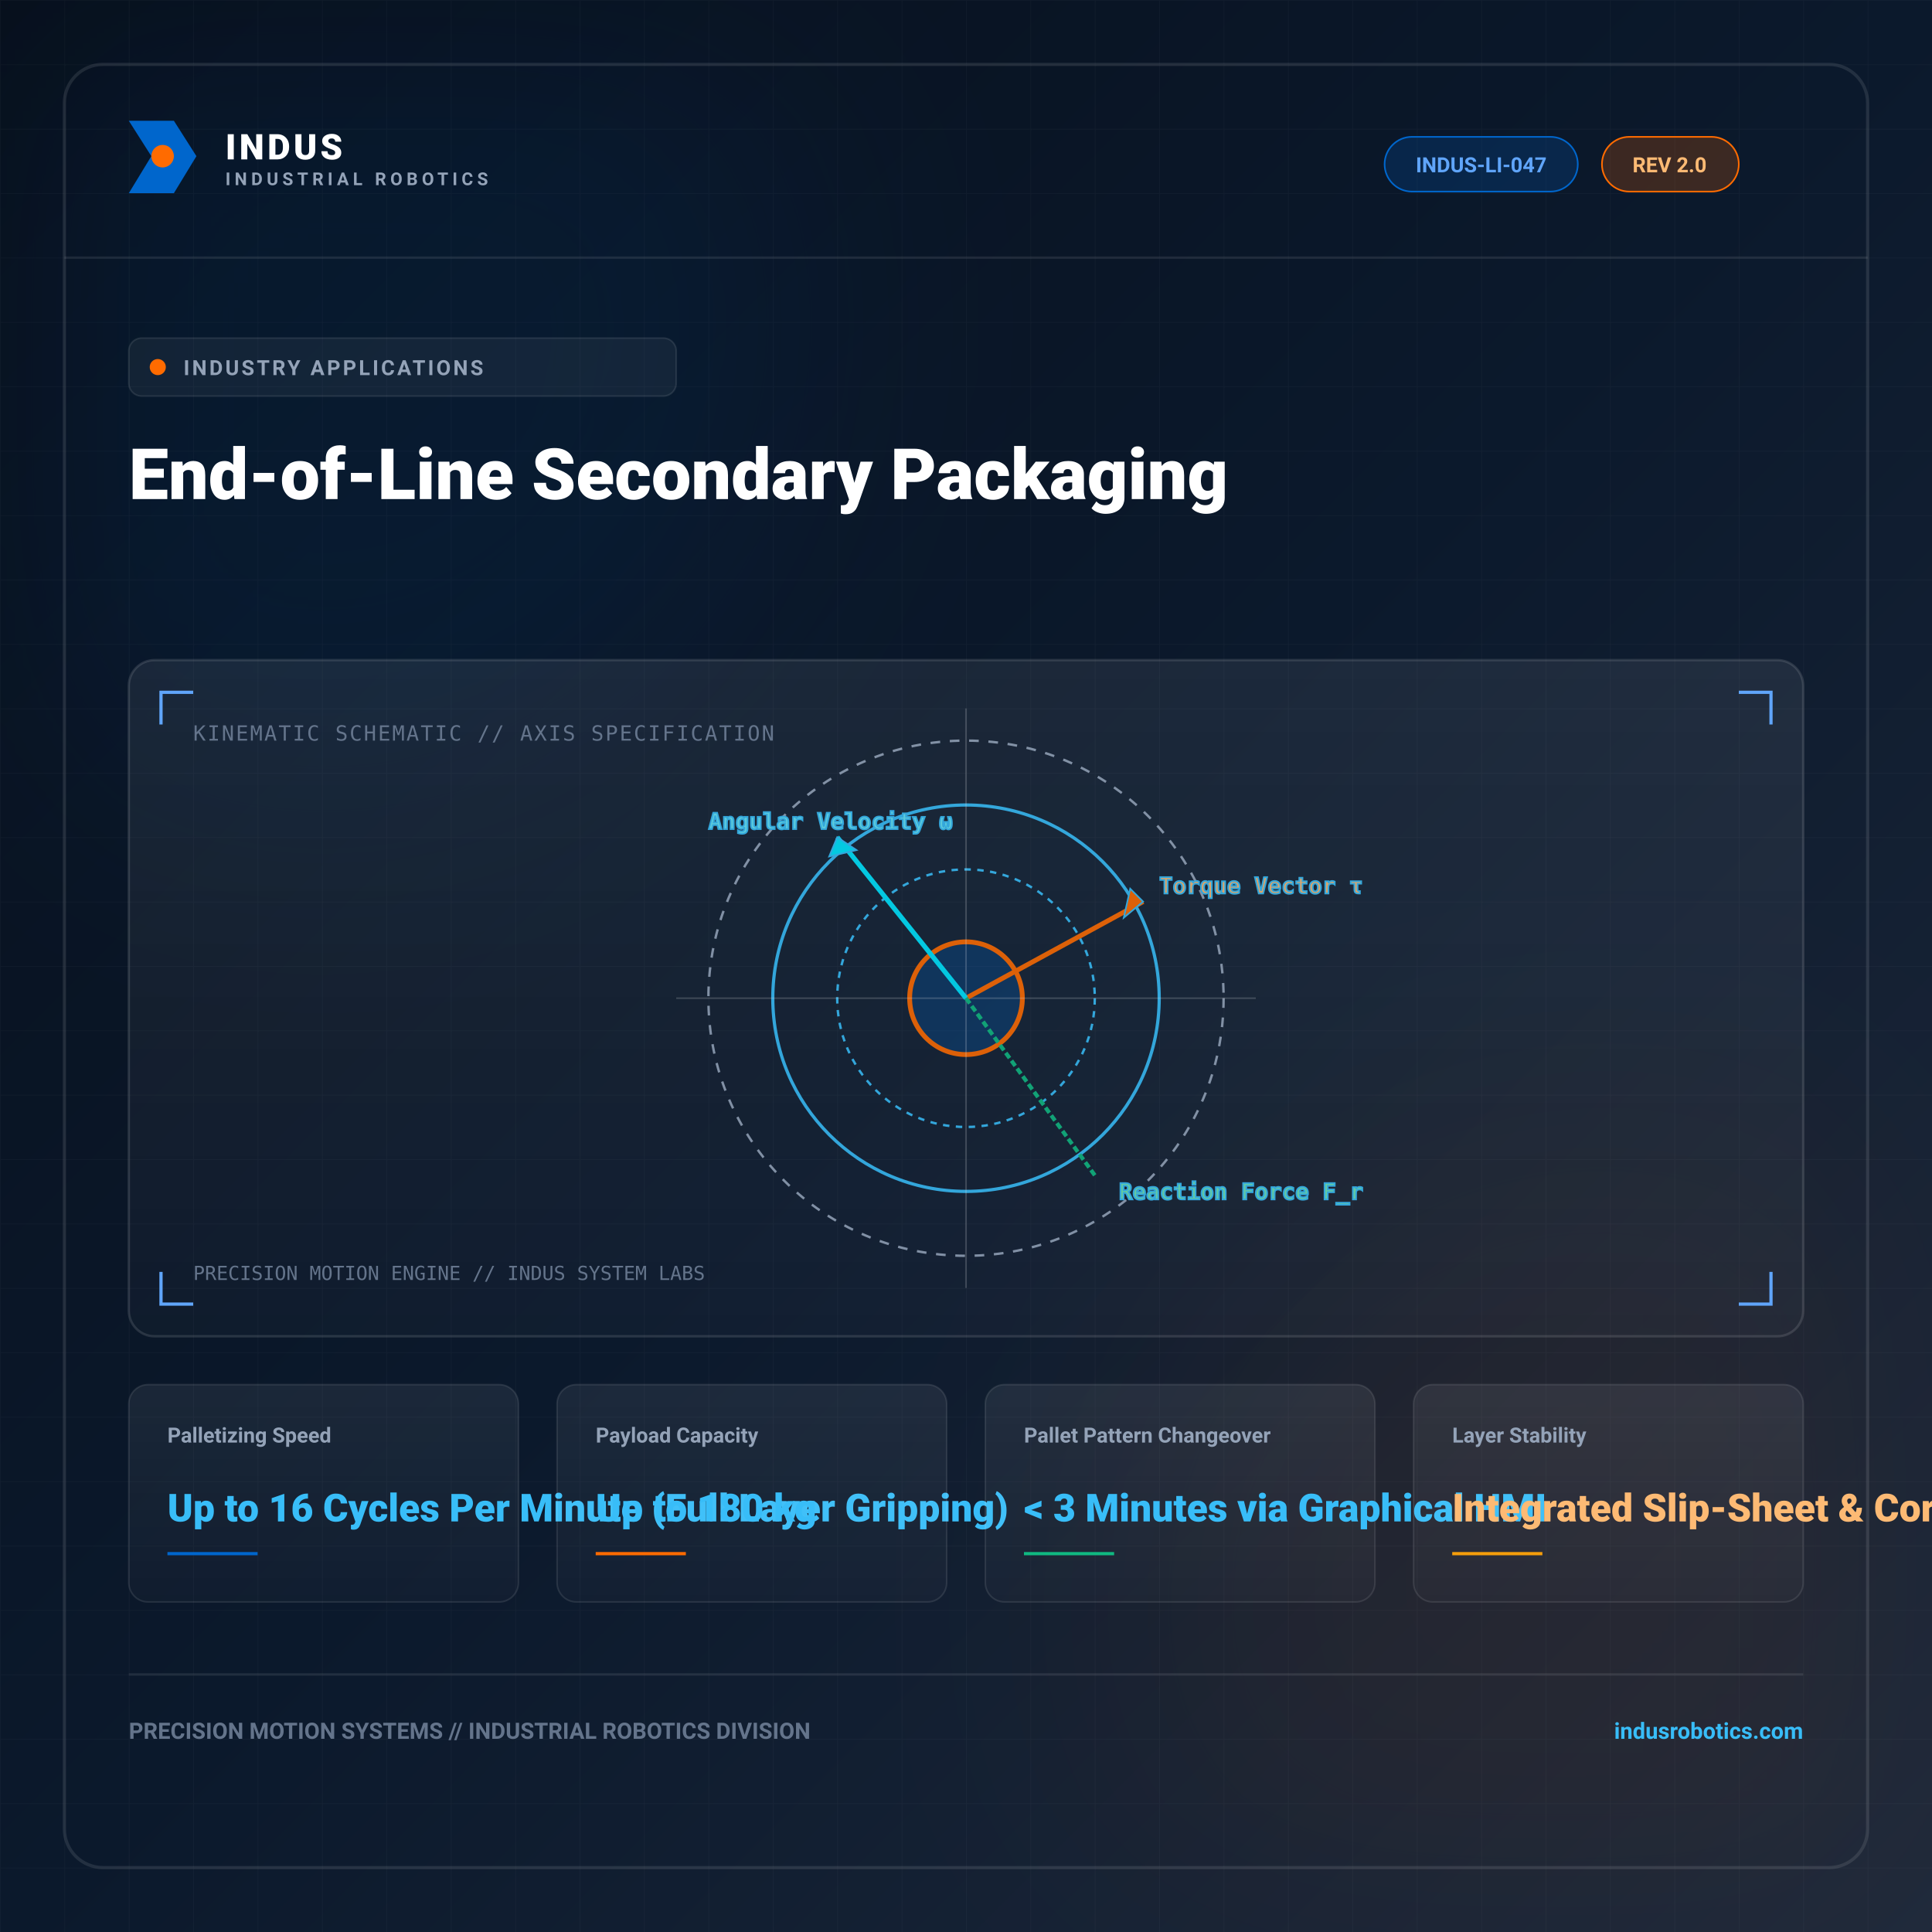
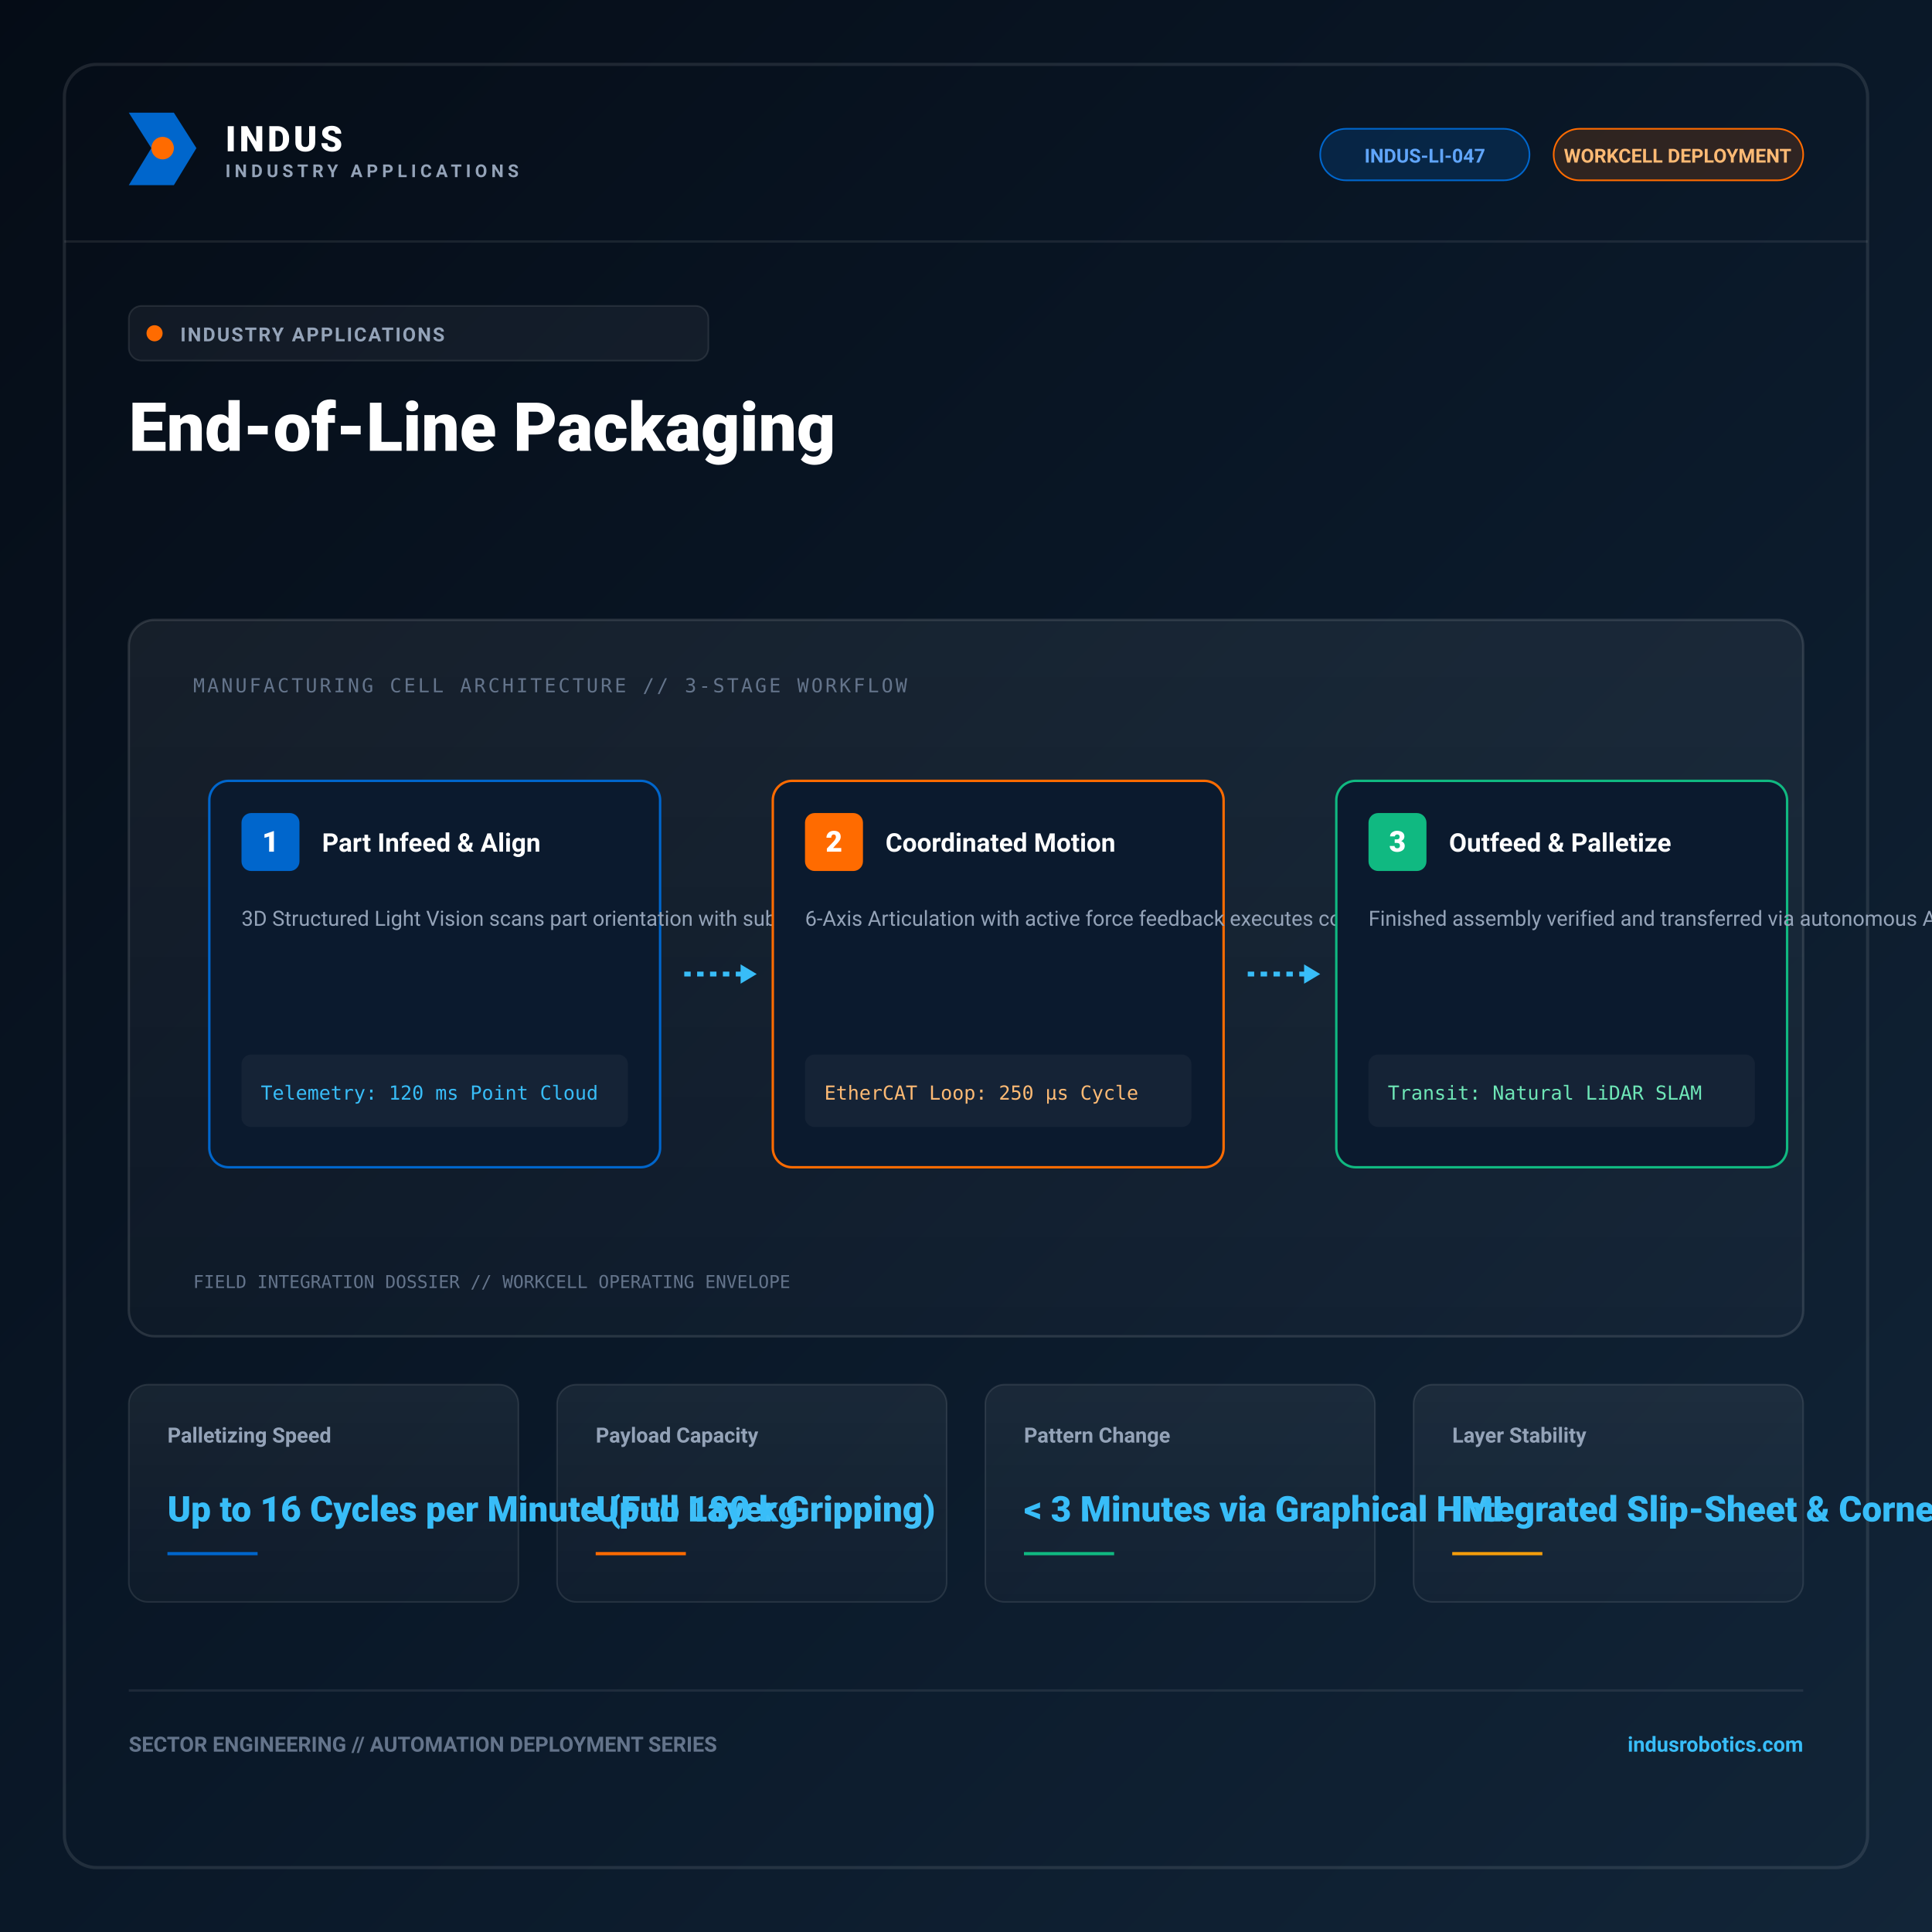
<svg xmlns="http://www.w3.org/2000/svg" viewBox="0 0 1200 1200" width="1200" height="1200">
  <defs>
-     <linearGradient id="bgGrad" x1="0%" y1="0%" x2="100%" y2="100%">
-       <stop offset="0%" stop-color="#070F1B" />
-       <stop offset="50%" stop-color="#0B192C" />
-       <stop offset="100%" stop-color="#1E293B" />
-     </linearGradient>
-     <linearGradient id="accentGrad" x1="0%" y1="0%" x2="100%" y2="0%">
-       <stop offset="0%" stop-color="#0066CC" />
-       <stop offset="100%" stop-color="#FF6B00" />
+     <linearGradient id="bgGradC" x1="0%" y1="0%" x2="100%" y2="100%">
+       <stop offset="0%" stop-color="#050C16" />
+       <stop offset="50%" stop-color="#0A1828" />
+       <stop offset="100%" stop-color="#122538" />
    </linearGradient>
    <linearGradient id="cardGrad" x1="0%" y1="0%" x2="0%" y2="100%">
-       <stop offset="0%" stop-color="rgba(255,255,255,0.07)" />
+       <stop offset="0%" stop-color="rgba(255,255,255,0.06)" />
      <stop offset="100%" stop-color="rgba(255,255,255,0.02)" />
    </linearGradient>
-     <pattern id="gridPattern" width="40" height="40" patternUnits="userSpaceOnUse">
-       <path d="M 40 0 L 0 0 0 40" fill="none" stroke="rgba(255,255,255,0.03)" stroke-width="1" />
-     </pattern>
  </defs>
-   <rect width="1200" height="1200" fill="url(#bgGrad)" />
-   <rect width="1200" height="1200" fill="url(#gridPattern)" />
-   <circle cx="200" cy="200" r="300" fill="#0066CC" opacity="0.08" filter="blur(80px)" />
-   <circle cx="1000" cy="1000" r="300" fill="#FF6B00" opacity="0.06" filter="blur(90px)" />
-   <rect x="40" y="40" width="1120" height="1120" rx="24" fill="none" stroke="rgba(255,255,255,0.1)" stroke-width="2" />
-   <line x1="40" y1="160" x2="1160" y2="160" stroke="rgba(255,255,255,0.08)" stroke-width="1.5" />
-   <g transform="translate(80, 75)">
+   <rect width="1200" height="1200" fill="url(#bgGradC)" />
+   <rect x="40" y="40" width="1120" height="1120" rx="20" fill="none" stroke="rgba(255,255,255,0.1)" stroke-width="2" />
+   <line x1="40" y1="150" x2="1160" y2="150" stroke="rgba(255,255,255,0.08)" stroke-width="1.5" />
+   <g transform="translate(80, 70)">
    <polygon points="0,0 28,0 42,22 28,45 0,45 14,22" fill="#0066CC" />
    <circle cx="21" cy="22" r="7" fill="#FF6B00" />
    <text x="60" y="24" font-family="-apple-system, BlinkMacSystemFont, 'Segoe UI', Roboto, sans-serif" font-weight="900" font-size="22" fill="#FFFFFF" letter-spacing="2">INDUS</text>
-     <text x="60" y="40" font-family="-apple-system, BlinkMacSystemFont, 'Segoe UI', Roboto, sans-serif" font-weight="600" font-size="11" fill="#94A3B8" letter-spacing="2.5">INDUSTRIAL ROBOTICS</text>
+     <text x="60" y="40" font-family="-apple-system, BlinkMacSystemFont, 'Segoe UI', Roboto, sans-serif" font-weight="600" font-size="11" fill="#94A3B8" letter-spacing="2.5">INDUSTRY APPLICATIONS</text>
  </g>
-   <g transform="translate(860, 85)">
-     <rect x="0" y="0" width="120" height="34" rx="17" fill="#0066CC" opacity="0.2" />
-     <rect x="0" y="0" width="120" height="34" rx="17" fill="none" stroke="#0066CC" stroke-width="1" />
-     <text x="60" y="22" font-family="-apple-system, BlinkMacSystemFont, 'Segoe UI', Roboto, sans-serif" font-weight="700" font-size="13" fill="#60A5FA" text-anchor="middle">INDUS-LI-047</text>
-     <rect x="135" y="0" width="85" height="34" rx="17" fill="#FF6B00" opacity="0.2" />
-     <rect x="135" y="0" width="85" height="34" rx="17" fill="none" stroke="#FF6B00" stroke-width="1" />
-     <text x="177" y="22" font-family="-apple-system, BlinkMacSystemFont, 'Segoe UI', Roboto, sans-serif" font-weight="700" font-size="13" fill="#FDBA74" text-anchor="middle">REV 2.0</text>
+   <g transform="translate(820, 80)">
+     <rect x="0" y="0" width="130" height="32" rx="16" fill="rgba(0,102,204,0.2)" stroke="#0066CC" stroke-width="1" />
+     <text x="65" y="21" font-family="-apple-system, BlinkMacSystemFont, 'Segoe UI', Roboto, sans-serif" font-weight="700" font-size="12" fill="#60A5FA" text-anchor="middle">INDUS-LI-047</text>
+     <rect x="145" y="0" width="155" height="32" rx="16" fill="rgba(255,107,0,0.15)" stroke="#FF6B00" stroke-width="1" />
+     <text x="222" y="21" font-family="-apple-system, BlinkMacSystemFont, 'Segoe UI', Roboto, sans-serif" font-weight="700" font-size="12" fill="#FDBA74" text-anchor="middle">WORKCELL DEPLOYMENT</text>
  </g>
-   <g transform="translate(80, 210)">
-     <rect x="0" y="0" width="340" height="36" rx="8" fill="rgba(255,255,255,0.05)" stroke="rgba(255,255,255,0.1)" stroke-width="1" />
-     <circle cx="18" cy="18" r="5" fill="#FF6B00" />
-     <text x="34" y="23" font-family="-apple-system, BlinkMacSystemFont, 'Segoe UI', Roboto, sans-serif" font-weight="700" font-size="13" fill="#94A3B8" letter-spacing="1.5">INDUSTRY APPLICATIONS</text>
+   <g transform="translate(80, 190)">
+     <rect x="0" y="0" width="360" height="34" rx="8" fill="rgba(255,255,255,0.05)" stroke="rgba(255,255,255,0.1)" stroke-width="1" />
+     <circle cx="16" cy="17" r="5" fill="#FF6B00" />
+     <text x="32" y="22" font-family="-apple-system, BlinkMacSystemFont, 'Segoe UI', Roboto, sans-serif" font-weight="700" font-size="12" fill="#94A3B8" letter-spacing="1">INDUSTRY APPLICATIONS</text>
  </g>
-   <text x="80" y="310" font-family="-apple-system, BlinkMacSystemFont, 'Segoe UI', Roboto, sans-serif" font-weight="800" font-size="44" fill="#FFFFFF" width="1040">
-     <tspan x="80" dy="0">End-of-Line Secondary Packaging</tspan>
-     <tspan x="80" dy="54" fill="#38BDF8" />
+   <text x="80" y="280" font-family="-apple-system, BlinkMacSystemFont, 'Segoe UI', Roboto, sans-serif" font-weight="800" font-size="42" fill="#FFFFFF">
+     <tspan x="80" dy="0">End-of-Line Packaging</tspan>
+     <tspan x="80" dy="50" fill="#38BDF8" />
  </text>
-   <g transform="translate(80, 410)">
-     <rect width="1040" height="420" rx="16" fill="url(#cardGrad)" stroke="rgba(255,255,255,0.12)" stroke-width="1.5" />
-     <g transform="translate(520, 210)" stroke="#38BDF8" fill="none" opacity="0.85">
-       <circle cx="0" cy="0" r="160" stroke-dasharray="6 6" stroke-width="1.5" stroke="#94A3B8" />
-       <circle cx="0" cy="0" r="120" stroke-width="2" />
-       <circle cx="0" cy="0" r="80" stroke-dasharray="4 4" stroke-width="1.5" />
-       <circle cx="0" cy="0" r="35" fill="rgba(0,102,204,0.3)" stroke="#FF6B00" stroke-width="3" />
-       <line x1="-180" y1="0" x2="180" y2="0" stroke="rgba(255,255,255,0.2)" stroke-width="1" />
-       <line x1="0" y1="-180" x2="0" y2="180" stroke="rgba(255,255,255,0.2)" stroke-width="1" />
-       <path d="M 0 0 L 110 -60" stroke="#FF6B00" stroke-width="3" />
-       <polygon points="110,-60 98,-50 102,-68" fill="#FF6B00" />
-       <text x="120" y="-65" font-family="monospace" font-size="14" fill="#FDBA74" font-weight="bold">Torque Vector τ</text>
-       <path d="M 0 0 L -80 -100" stroke="#00E5FF" stroke-width="3" />
-       <polygon points="-80,-100 -68,-92 -85,-88" fill="#00E5FF" />
-       <text x="-160" y="-105" font-family="monospace" font-size="14" fill="#67E8F9" font-weight="bold">Angular Velocity ω</text>
-       <path d="M 0 0 L 80 110" stroke="#10B981" stroke-width="2.5" stroke-dasharray="4 2" />
-       <text x="95" y="125" font-family="monospace" font-size="14" fill="#6EE7B7" font-weight="bold">Reaction Force F_r</text>
+   <g transform="translate(80, 385)">
+     <rect width="1040" height="445" rx="16" fill="url(#cardGrad)" stroke="rgba(255,255,255,0.12)" stroke-width="1.5" />
+     <text x="40" y="45" font-family="monospace" font-size="12" fill="#64748B" letter-spacing="1.5">MANUFACTURING CELL ARCHITECTURE // 3-STAGE WORKFLOW</text>
+     <g transform="translate(50, 100)">
+       <g transform="translate(0, 0)">
+         <rect width="280" height="240" rx="12" fill="#0B1A2E" stroke="#0066CC" stroke-width="1.5" />
+         <rect x="20" y="20" width="36" height="36" rx="6" fill="#0066CC" />
+         <text x="38" y="44" font-family="-apple-system, BlinkMacSystemFont, 'Segoe UI', Roboto, sans-serif" font-weight="900" font-size="18" fill="#FFFFFF" text-anchor="middle">1</text>
+         <text x="70" y="44" font-family="-apple-system, BlinkMacSystemFont, 'Segoe UI', Roboto, sans-serif" font-weight="700" font-size="16" fill="#FFFFFF">Part Infeed &amp; Align</text>
+         <text x="20" y="90" font-family="-apple-system, BlinkMacSystemFont, 'Segoe UI', Roboto, sans-serif" font-size="13" fill="#94A3B8">3D Structured Light Vision scans part orientation with sub-millimeter precision.</text>
+         <rect x="20" y="170" width="240" height="45" rx="6" fill="rgba(255,255,255,0.04)" />
+         <text x="32" y="198" font-family="monospace" font-size="12" fill="#38BDF8">Telemetry: 120 ms Point Cloud</text>
+       </g>
+       <path d="M 295 120 L 335 120" stroke="#38BDF8" stroke-width="3" stroke-dasharray="4 4" />
+       <polygon points="340,120 330,114 330,126" fill="#38BDF8" />
+       <g transform="translate(350, 0)">
+         <rect width="280" height="240" rx="12" fill="#0B1A2E" stroke="#FF6B00" stroke-width="1.5" />
+         <rect x="20" y="20" width="36" height="36" rx="6" fill="#FF6B00" />
+         <text x="38" y="44" font-family="-apple-system, BlinkMacSystemFont, 'Segoe UI', Roboto, sans-serif" font-weight="900" font-size="18" fill="#FFFFFF" text-anchor="middle">2</text>
+         <text x="70" y="44" font-family="-apple-system, BlinkMacSystemFont, 'Segoe UI', Roboto, sans-serif" font-weight="700" font-size="16" fill="#FFFFFF">Coordinated Motion</text>
+         <text x="20" y="90" font-family="-apple-system, BlinkMacSystemFont, 'Segoe UI', Roboto, sans-serif" font-size="13" fill="#94A3B8">6-Axis Articulation with active force feedback executes contouring.</text>
+         <rect x="20" y="170" width="240" height="45" rx="6" fill="rgba(255,255,255,0.04)" />
+         <text x="32" y="198" font-family="monospace" font-size="12" fill="#FDBA74">EtherCAT Loop: 250 µs Cycle</text>
+       </g>
+       <path d="M 645 120 L 685 120" stroke="#38BDF8" stroke-width="3" stroke-dasharray="4 4" />
+       <polygon points="690,120 680,114 680,126" fill="#38BDF8" />
+       <g transform="translate(700, 0)">
+         <rect width="280" height="240" rx="12" fill="#0B1A2E" stroke="#10B981" stroke-width="1.5" />
+         <rect x="20" y="20" width="36" height="36" rx="6" fill="#10B981" />
+         <text x="38" y="44" font-family="-apple-system, BlinkMacSystemFont, 'Segoe UI', Roboto, sans-serif" font-weight="900" font-size="18" fill="#FFFFFF" text-anchor="middle">3</text>
+         <text x="70" y="44" font-family="-apple-system, BlinkMacSystemFont, 'Segoe UI', Roboto, sans-serif" font-weight="700" font-size="16" fill="#FFFFFF">Outfeed &amp; Palletize</text>
+         <text x="20" y="90" font-family="-apple-system, BlinkMacSystemFont, 'Segoe UI', Roboto, sans-serif" font-size="13" fill="#94A3B8">Finished assembly verified and transferred via autonomous AMR fleet.</text>
+         <rect x="20" y="170" width="240" height="45" rx="6" fill="rgba(255,255,255,0.04)" />
+         <text x="32" y="198" font-family="monospace" font-size="12" fill="#6EE7B7">Transit: Natural LiDAR SLAM</text>
+       </g>
    </g>
-     <path d="M 20 40 L 20 20 L 40 20" stroke="#60A5FA" stroke-width="2" fill="none" />
-     <path d="M 1020 40 L 1020 20 L 1000 20" stroke="#60A5FA" stroke-width="2" fill="none" />
-     <path d="M 20 380 L 20 400 L 40 400" stroke="#60A5FA" stroke-width="2" fill="none" />
-     <path d="M 1020 380 L 1020 400 L 1000 400" stroke="#60A5FA" stroke-width="2" fill="none" />
-     <text x="40" y="50" font-family="monospace" font-size="13" fill="#64748B" letter-spacing="1">KINEMATIC SCHEMATIC // AXIS SPECIFICATION</text>
-     <text x="40" y="385" font-family="monospace" font-size="12" fill="#64748B">PRECISION MOTION ENGINE // INDUS SYSTEM LABS</text>
+     <text x="40" y="415" font-family="monospace" font-size="11" fill="#64748B">FIELD INTEGRATION DOSSIER // WORKCELL OPERATING ENVELOPE</text>
  </g>
  <g transform="translate(80, 860)">
    <g transform="translate(0, 0)">
      <rect width="242" height="135" rx="12" fill="url(#cardGrad)" stroke="rgba(255,255,255,0.1)" stroke-width="1" />
      <text x="24" y="36" font-family="-apple-system, BlinkMacSystemFont, 'Segoe UI', Roboto, sans-serif" font-size="13" fill="#94A3B8" font-weight="600">Palletizing Speed</text>
-       <text x="24" y="85" font-family="-apple-system, BlinkMacSystemFont, 'Segoe UI', Roboto, sans-serif" font-size="24" fill="#38BDF8" font-weight="800">Up to 16 Cycles Per Minute (Full Layer Gripping)</text>
+       <text x="24" y="85" font-family="-apple-system, BlinkMacSystemFont, 'Segoe UI', Roboto, sans-serif" font-size="22" fill="#38BDF8" font-weight="800">Up to 16 Cycles per Minute (Full Layer Gripping)</text>
      <line x1="24" y1="105" x2="80" y2="105" stroke="#0066CC" stroke-width="2" />
    </g>
    <g transform="translate(266, 0)">
      <rect width="242" height="135" rx="12" fill="url(#cardGrad)" stroke="rgba(255,255,255,0.1)" stroke-width="1" />
      <text x="24" y="36" font-family="-apple-system, BlinkMacSystemFont, 'Segoe UI', Roboto, sans-serif" font-size="13" fill="#94A3B8" font-weight="600">Payload Capacity</text>
-       <text x="24" y="85" font-family="-apple-system, BlinkMacSystemFont, 'Segoe UI', Roboto, sans-serif" font-size="24" fill="#38BDF8" font-weight="800">Up to 180 kg</text>
+       <text x="24" y="85" font-family="-apple-system, BlinkMacSystemFont, 'Segoe UI', Roboto, sans-serif" font-size="22" fill="#38BDF8" font-weight="800">Up to 180 kg</text>
      <line x1="24" y1="105" x2="80" y2="105" stroke="#FF6B00" stroke-width="2" />
    </g>
    <g transform="translate(532, 0)">
      <rect width="242" height="135" rx="12" fill="url(#cardGrad)" stroke="rgba(255,255,255,0.1)" stroke-width="1" />
-       <text x="24" y="36" font-family="-apple-system, BlinkMacSystemFont, 'Segoe UI', Roboto, sans-serif" font-size="13" fill="#94A3B8" font-weight="600">Pallet Pattern Changeover</text>
-       <text x="24" y="85" font-family="-apple-system, BlinkMacSystemFont, 'Segoe UI', Roboto, sans-serif" font-size="24" fill="#38BDF8" font-weight="800">&lt; 3 Minutes via Graphical HMI</text>
+       <text x="24" y="36" font-family="-apple-system, BlinkMacSystemFont, 'Segoe UI', Roboto, sans-serif" font-size="13" fill="#94A3B8" font-weight="600">Pattern Change</text>
+       <text x="24" y="85" font-family="-apple-system, BlinkMacSystemFont, 'Segoe UI', Roboto, sans-serif" font-size="22" fill="#38BDF8" font-weight="800">&lt; 3 Minutes via Graphical HMI</text>
      <line x1="24" y1="105" x2="80" y2="105" stroke="#10B981" stroke-width="2" />
    </g>
    <g transform="translate(798, 0)">
      <rect width="242" height="135" rx="12" fill="url(#cardGrad)" stroke="rgba(255,255,255,0.1)" stroke-width="1" />
      <text x="24" y="36" font-family="-apple-system, BlinkMacSystemFont, 'Segoe UI', Roboto, sans-serif" font-size="13" fill="#94A3B8" font-weight="600">Layer Stability</text>
-       <text x="24" y="85" font-family="-apple-system, BlinkMacSystemFont, 'Segoe UI', Roboto, sans-serif" font-size="24" fill="#FDBA74" font-weight="800">Integrated Slip-Sheet &amp; Corner Post Placement</text>
+       <text x="24" y="85" font-family="-apple-system, BlinkMacSystemFont, 'Segoe UI', Roboto, sans-serif" font-size="22" fill="#38BDF8" font-weight="800">Integrated Slip-Sheet &amp; Corner Post Handling</text>
      <line x1="24" y1="105" x2="80" y2="105" stroke="#F59E0B" stroke-width="2" />
    </g>
  </g>
-   <g transform="translate(80, 1040)">
+   <g transform="translate(80, 1050)">
    <line x1="0" y1="0" x2="1040" y2="0" stroke="rgba(255,255,255,0.08)" stroke-width="1.5" />
-     <text x="0" y="40" font-family="-apple-system, BlinkMacSystemFont, 'Segoe UI', Roboto, sans-serif" font-size="14" fill="#64748B" font-weight="600">PRECISION MOTION SYSTEMS // INDUSTRIAL ROBOTICS DIVISION</text>
-     <text x="1040" y="40" font-family="-apple-system, BlinkMacSystemFont, 'Segoe UI', Roboto, sans-serif" font-size="14" fill="#38BDF8" font-weight="700" text-anchor="end">indusrobotics.com</text>
+     <text x="0" y="38" font-family="-apple-system, BlinkMacSystemFont, 'Segoe UI', Roboto, sans-serif" font-size="13" fill="#64748B" font-weight="600">SECTOR ENGINEERING // AUTOMATION DEPLOYMENT SERIES</text>
+     <text x="1040" y="38" font-family="-apple-system, BlinkMacSystemFont, 'Segoe UI', Roboto, sans-serif" font-size="13" fill="#38BDF8" font-weight="700" text-anchor="end">indusrobotics.com</text>
  </g>
</svg>
